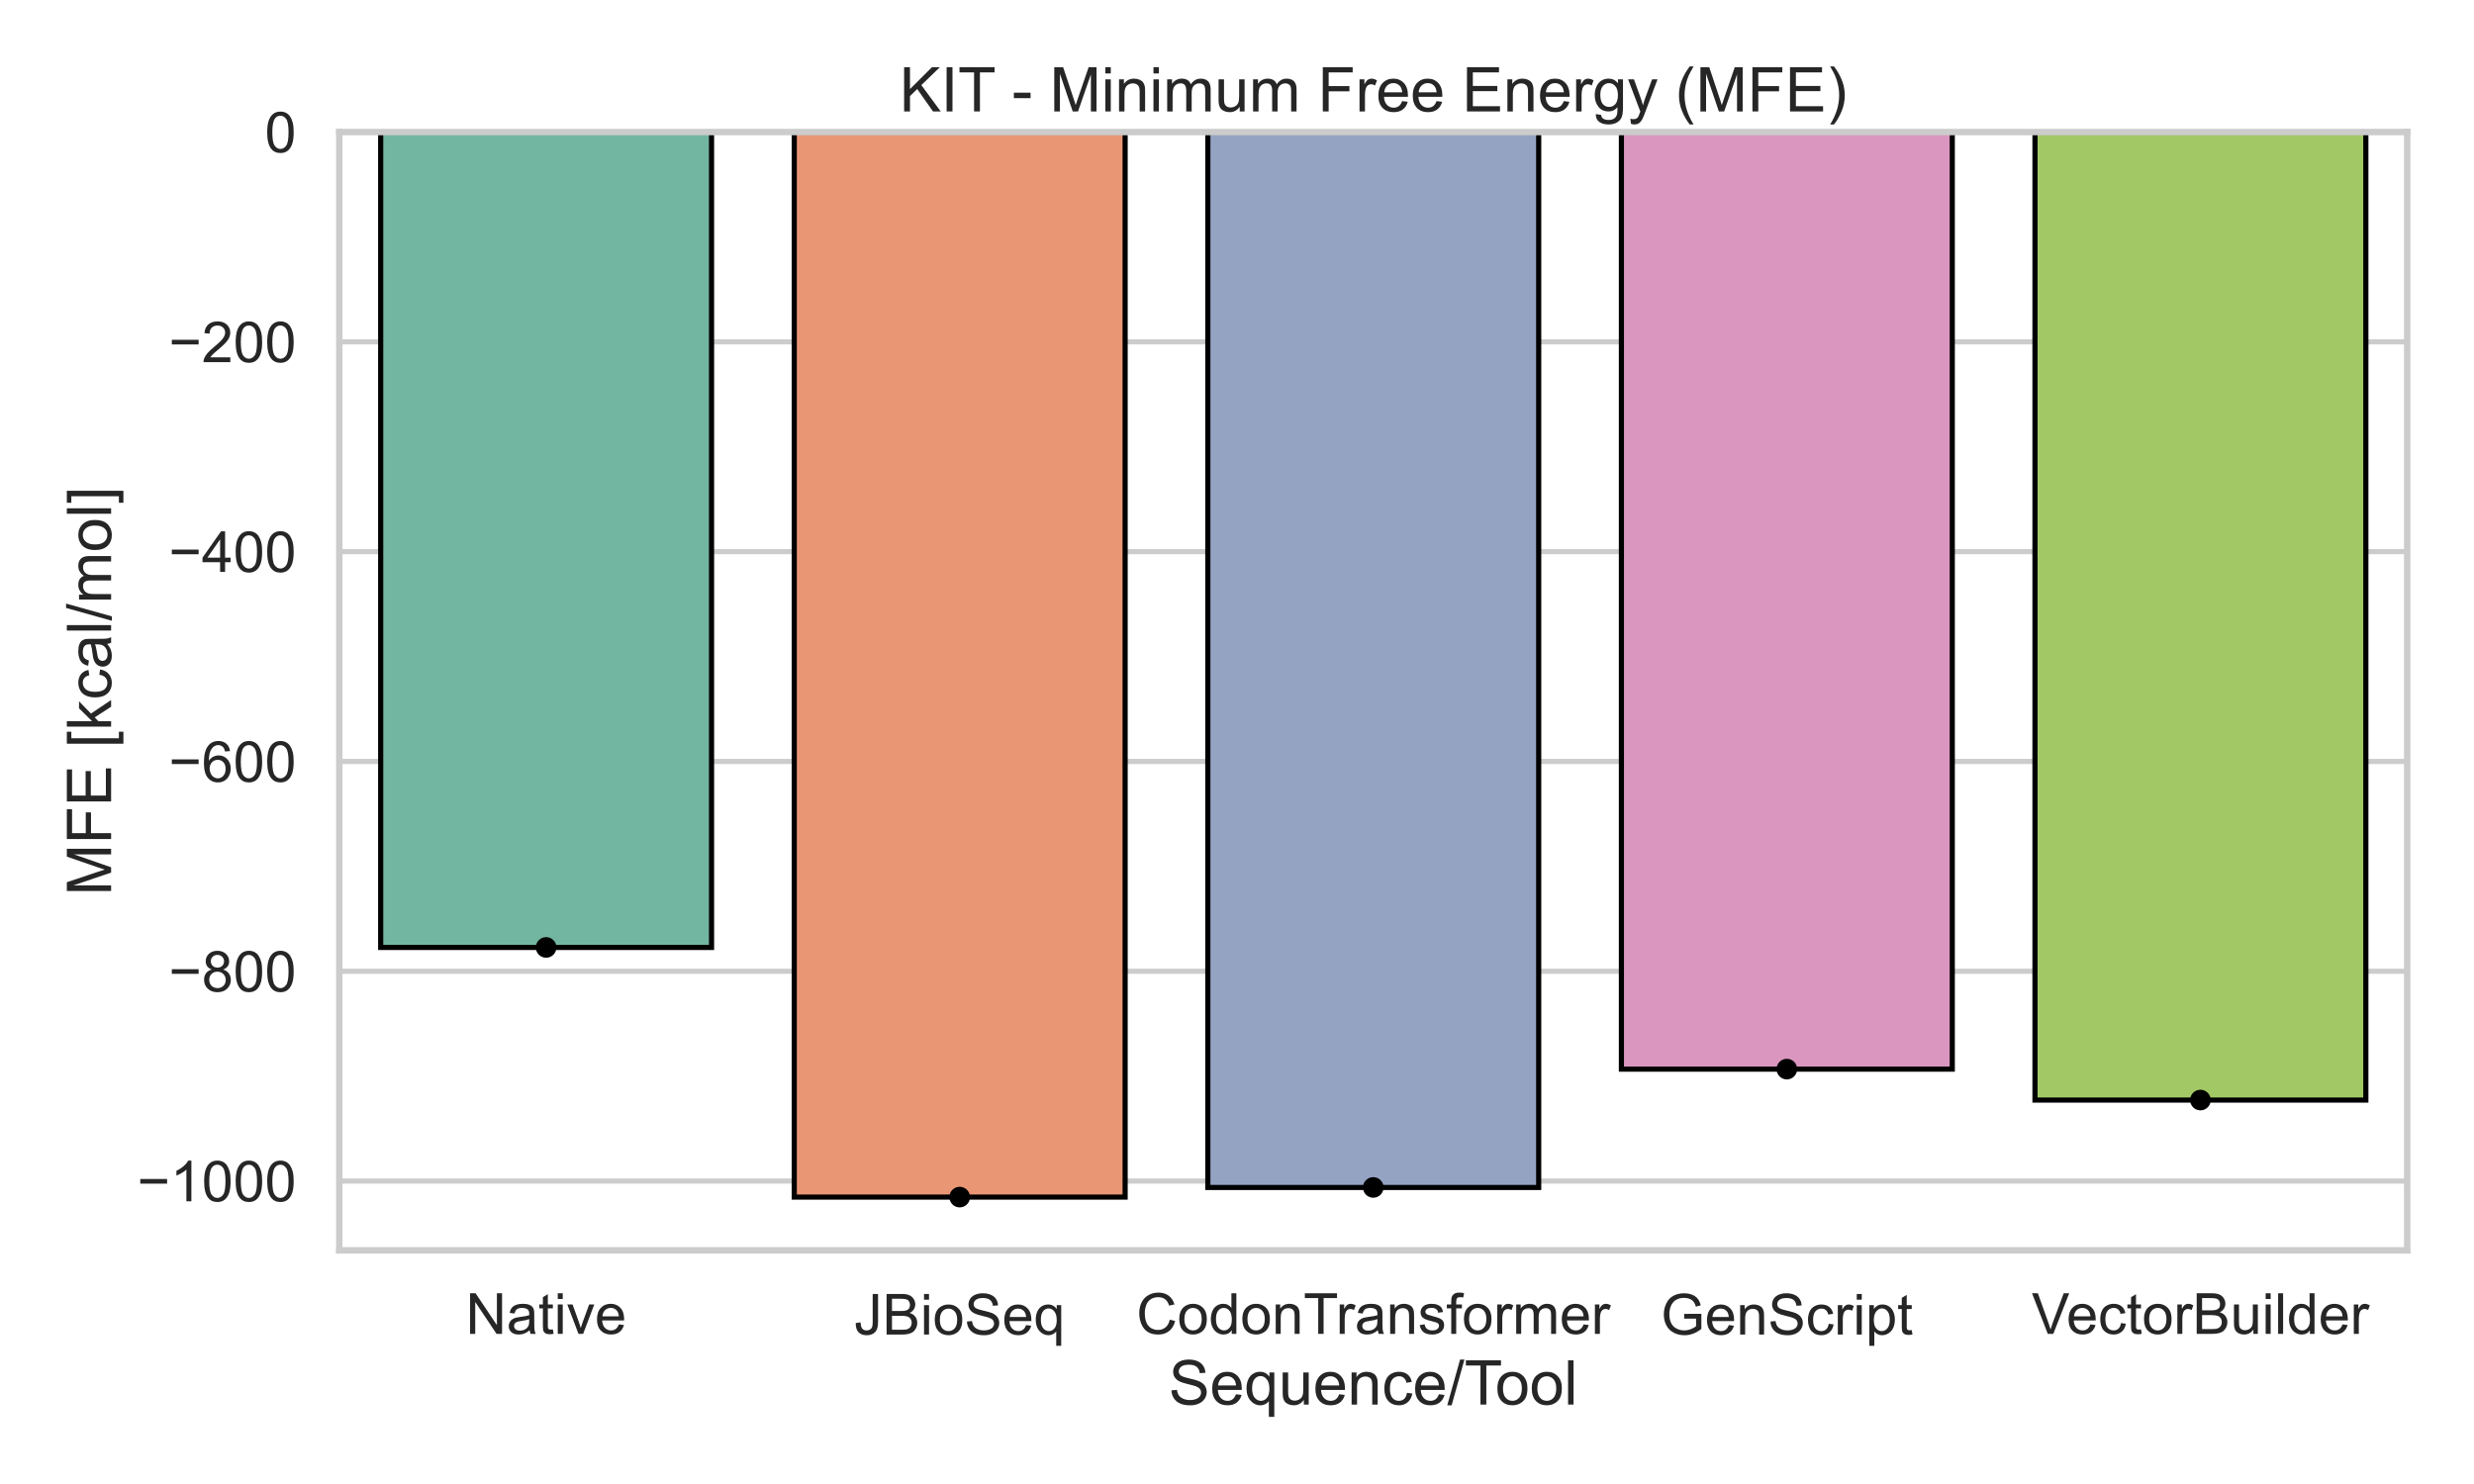
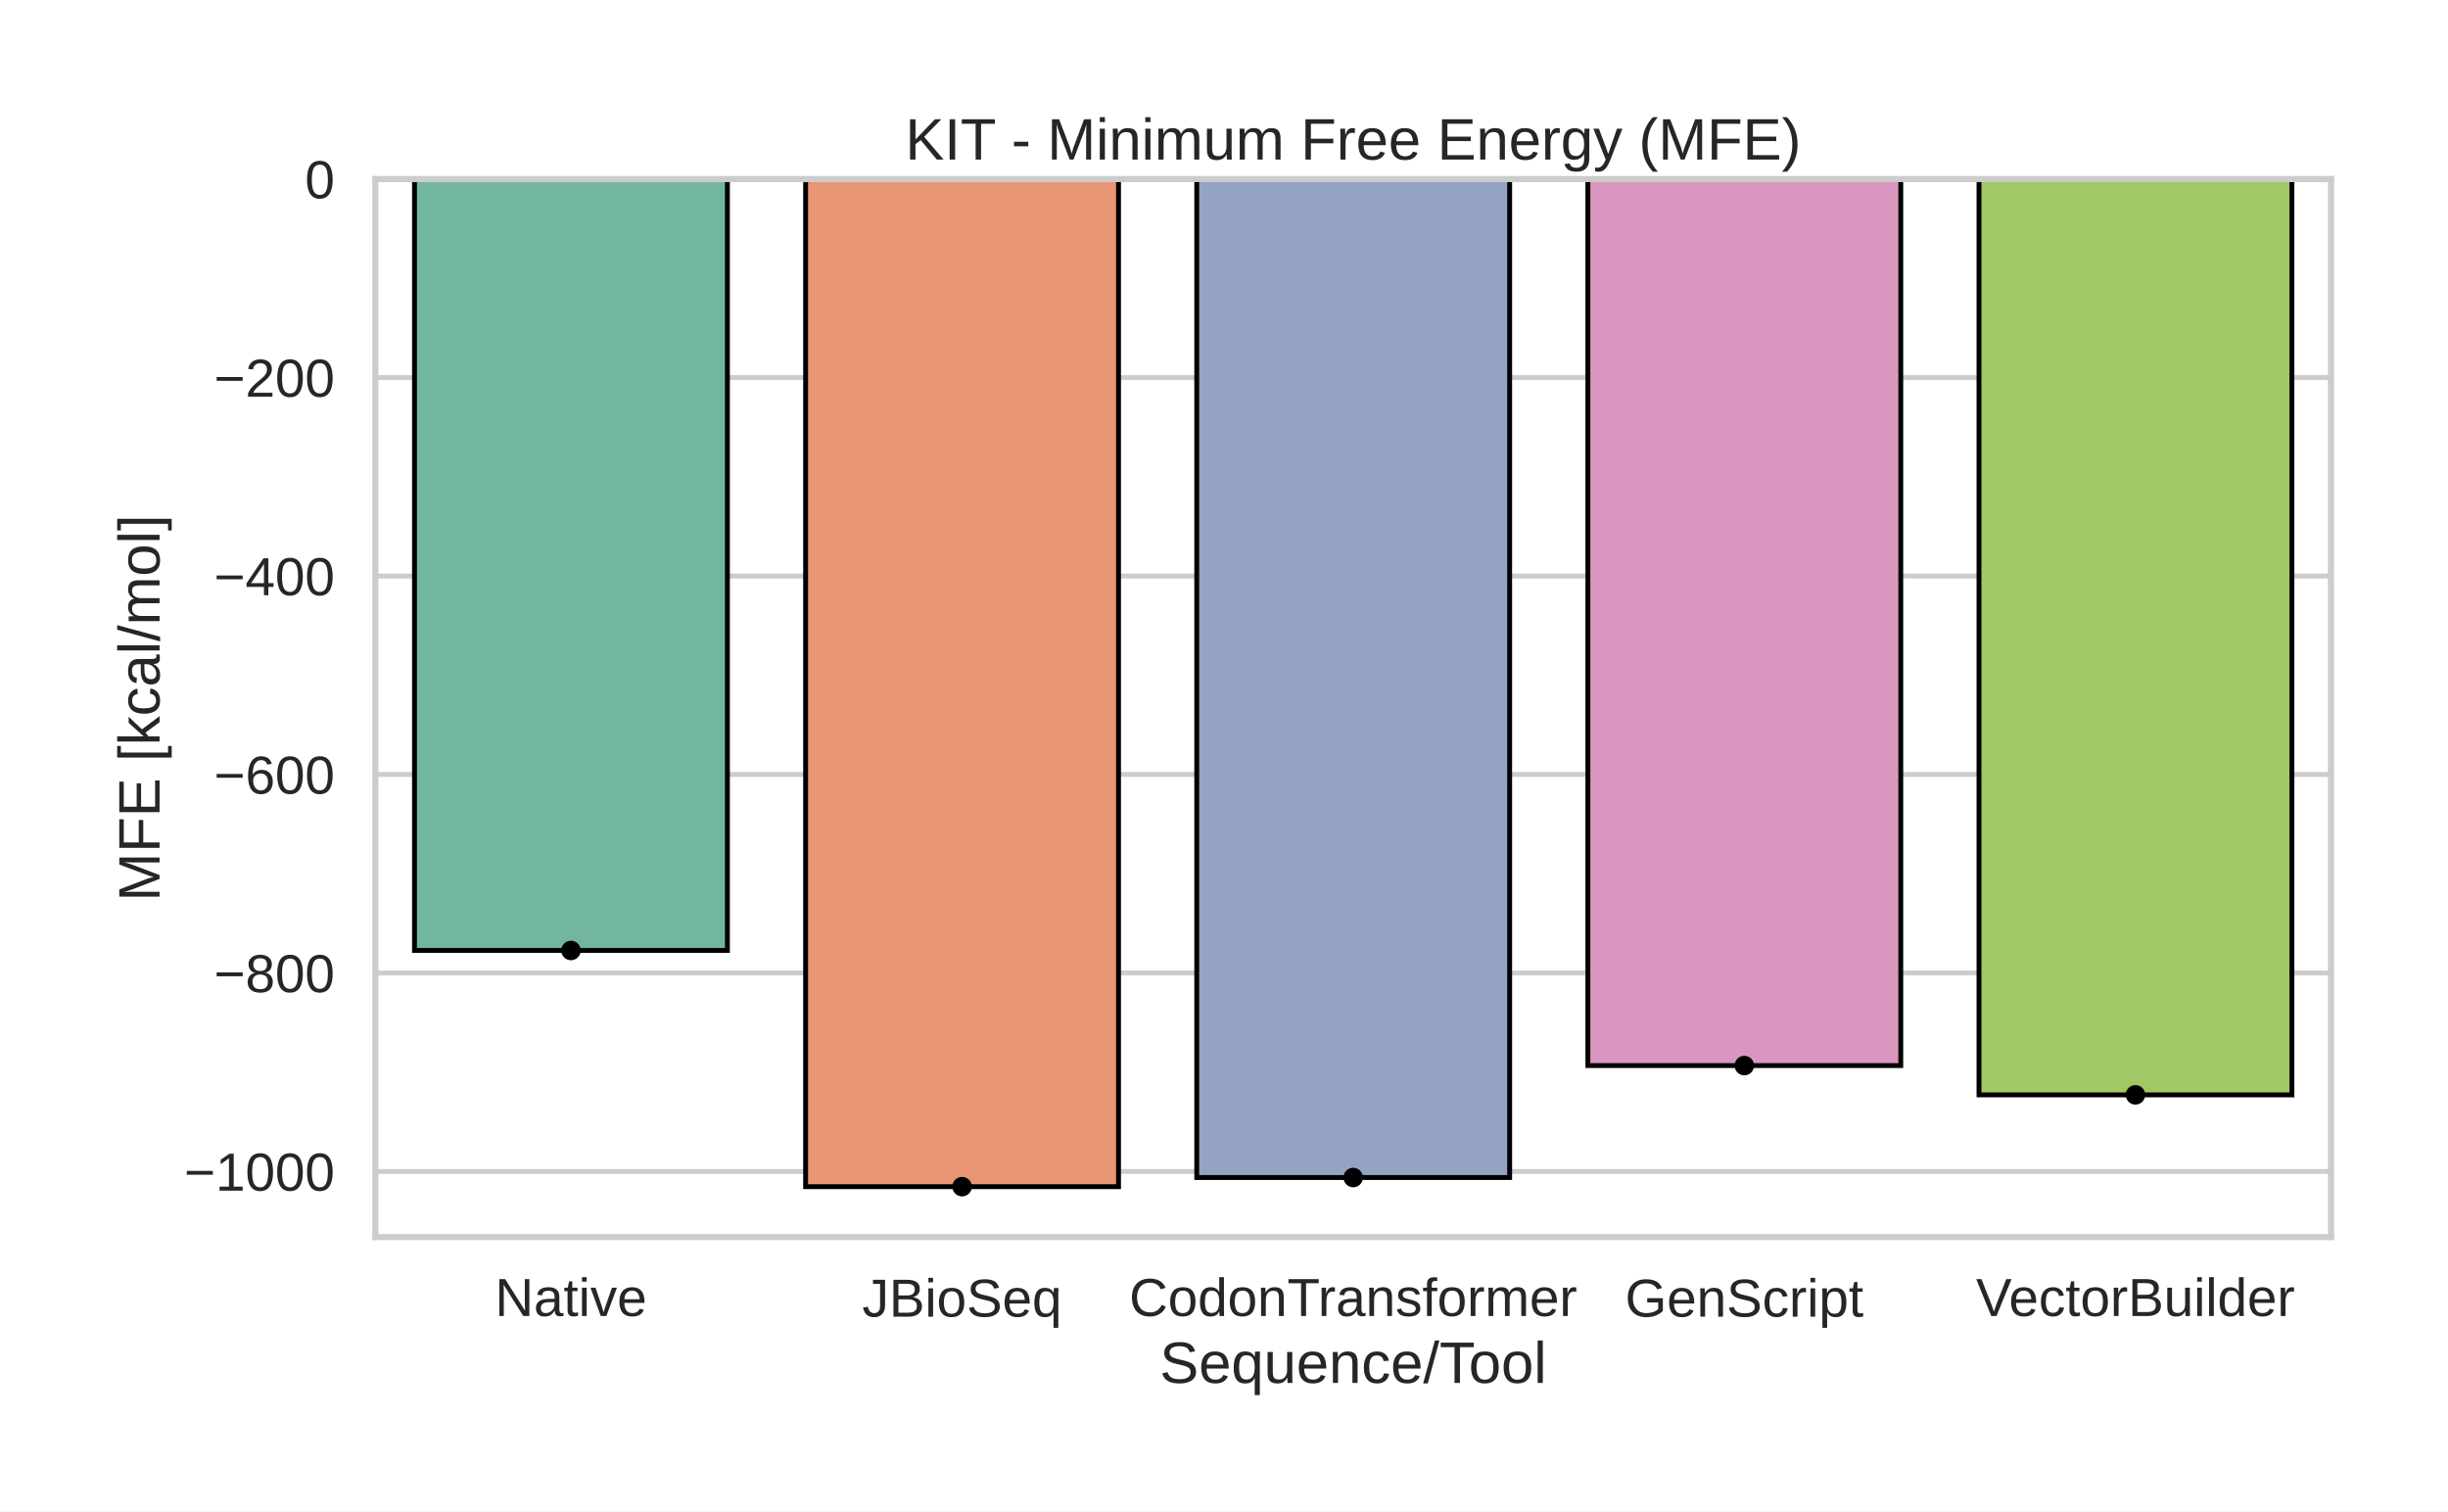
- <svg xmlns="http://www.w3.org/2000/svg" xmlns:xlink="http://www.w3.org/1999/xlink" width="720pt" height="432pt" viewBox="0 0 720 432" version="1.1">
+ <svg xmlns="http://www.w3.org/2000/svg" xmlns:xlink="http://www.w3.org/1999/xlink" width="753.328pt" height="465.117pt" viewBox="0 0 753.328 465.117" version="1.1">
  <defs>
    <style type="text/css">*{stroke-linejoin: round; stroke-linecap: butt}</style>
  </defs>
  <g id="figure_1">
    <g id="patch_1">
-       <path d="M 0 432  L 720 432  L 720 0  L 0 0  z " style="fill: #ffffff" />
+       <path d="M 0 465.117  L 753.328 465.117  L 753.328 0  L 0 0  z " style="fill: #ffffff" />
    </g>
    <g id="axes_1">
      <g id="patch_2">
-         <path d="M 98.752 363.982  L 700.56 363.982  L 700.56 38.44  L 98.752 38.44  z " style="fill: #ffffff" />
+         <path d="M 115.52 380.645  L 717.328 380.645  L 717.328 55.103  L 115.52 55.103  z " style="fill: #ffffff" />
      </g>
      <g id="matplotlib.axis_1">
        <g id="xtick_1">
          <g id="text_1">
-             <g style="fill: #262626" transform="translate(135.5497 388.2923) scale(0.165 -0.165)">
-               <defs>
-                 <path id="ArialMT-4e" d="M 488 0  L 488 4581  L 1109 4581  L 3516 984  L 3516 4581  L 4097 4581  L 4097 0  L 3475 0  L 1069 3600  L 1069 0  L 488 0  z " transform="scale(0.015625)" />
-                 <path id="ArialMT-61" d="M 2588 409  Q 2275 144 1986 34  Q 1697 -75 1366 -75  Q 819 -75 525 192  Q 231 459 231 875  Q 231 1119 342 1320  Q 453 1522 633 1644  Q 813 1766 1038 1828  Q 1203 1872 1538 1913  Q 2219 1994 2541 2106  Q 2544 2222 2544 2253  Q 2544 2597 2384 2738  Q 2169 2928 1744 2928  Q 1347 2928 1158 2789  Q 969 2650 878 2297  L 328 2372  Q 403 2725 575 2942  Q 747 3159 1072 3276  Q 1397 3394 1825 3394  Q 2250 3394 2515 3294  Q 2781 3194 2906 3042  Q 3031 2891 3081 2659  Q 3109 2516 3109 2141  L 3109 1391  Q 3109 606 3145 398  Q 3181 191 3288 0  L 2700 0  Q 2613 175 2588 409  z M 2541 1666  Q 2234 1541 1622 1453  Q 1275 1403 1131 1340  Q 988 1278 909 1158  Q 831 1038 831 891  Q 831 666 1001 516  Q 1172 366 1500 366  Q 1825 366 2078 508  Q 2331 650 2450 897  Q 2541 1088 2541 1459  L 2541 1666  z " transform="scale(0.015625)" />
-                 <path id="ArialMT-74" d="M 1650 503  L 1731 6  Q 1494 -44 1306 -44  Q 1000 -44 831 53  Q 663 150 594 308  Q 525 466 525 972  L 525 2881  L 113 2881  L 113 3319  L 525 3319  L 525 4141  L 1084 4478  L 1084 3319  L 1650 3319  L 1650 2881  L 1084 2881  L 1084 941  Q 1084 700 1114 631  Q 1144 563 1211 522  Q 1278 481 1403 481  Q 1497 481 1650 503  z " transform="scale(0.015625)" />
-                 <path id="ArialMT-69" d="M 425 3934  L 425 4581  L 988 4581  L 988 3934  L 425 3934  z M 425 0  L 425 3319  L 988 3319  L 988 0  L 425 0  z " transform="scale(0.015625)" />
-                 <path id="ArialMT-76" d="M 1344 0  L 81 3319  L 675 3319  L 1388 1331  Q 1503 1009 1600 663  Q 1675 925 1809 1294  L 2547 3319  L 3125 3319  L 1869 0  L 1344 0  z " transform="scale(0.015625)" />
-                 <path id="ArialMT-65" d="M 2694 1069  L 3275 997  Q 3138 488 2766 206  Q 2394 -75 1816 -75  Q 1088 -75 661 373  Q 234 822 234 1631  Q 234 2469 665 2931  Q 1097 3394 1784 3394  Q 2450 3394 2872 2941  Q 3294 2488 3294 1666  Q 3294 1616 3291 1516  L 816 1516  Q 847 969 1125 678  Q 1403 388 1819 388  Q 2128 388 2347 550  Q 2566 713 2694 1069  z M 847 1978  L 2700 1978  Q 2663 2397 2488 2606  Q 2219 2931 1791 2931  Q 1403 2931 1139 2672  Q 875 2413 847 1978  z " transform="scale(0.015625)" />
-               </defs>
-               <use xlink:href="#ArialMT-4e" />
-               <use xlink:href="#ArialMT-61" x="72.217" />
-               <use xlink:href="#ArialMT-74" x="127.832" />
-               <use xlink:href="#ArialMT-69" x="155.615" />
-               <use xlink:href="#ArialMT-76" x="177.832" />
-               <use xlink:href="#ArialMT-65" x="227.832" />
-             </g>
+             <text style="fill: #262626; font: 16.5px 'Arial', 'DejaVu Sans', 'Liberation Sans', 'Bitstream Vera Sans', sans-serif; text-anchor: middle" x="175.701" y="404.956" transform="rotate(-0 175.7009 404.9557)">Native</text>
          </g>
        </g>
        <g id="xtick_2">
          <g id="text_2">
-             <g style="fill: #262626" transform="translate(248.5674 388.4934) scale(0.165 -0.165)">
-               <defs>
-                 <path id="ArialMT-4a" d="M 184 1300  L 731 1375  Q 753 850 928 656  Q 1103 463 1413 463  Q 1641 463 1806 567  Q 1972 672 2034 851  Q 2097 1031 2097 1425  L 2097 4581  L 2703 4581  L 2703 1459  Q 2703 884 2564 568  Q 2425 253 2123 87  Q 1822 -78 1416 -78  Q 813 -78 492 269  Q 172 616 184 1300  z " transform="scale(0.015625)" />
-                 <path id="ArialMT-42" d="M 469 0  L 469 4581  L 2188 4581  Q 2713 4581 3030 4442  Q 3347 4303 3526 4014  Q 3706 3725 3706 3409  Q 3706 3116 3547 2856  Q 3388 2597 3066 2438  Q 3481 2316 3704 2022  Q 3928 1728 3928 1328  Q 3928 1006 3792 729  Q 3656 453 3456 303  Q 3256 153 2954 76  Q 2653 0 2216 0  L 469 0  z M 1075 2656  L 2066 2656  Q 2469 2656 2644 2709  Q 2875 2778 2992 2937  Q 3109 3097 3109 3338  Q 3109 3566 3000 3739  Q 2891 3913 2687 3977  Q 2484 4041 1991 4041  L 1075 4041  L 1075 2656  z M 1075 541  L 2216 541  Q 2509 541 2628 563  Q 2838 600 2978 687  Q 3119 775 3209 942  Q 3300 1109 3300 1328  Q 3300 1584 3169 1773  Q 3038 1963 2805 2039  Q 2572 2116 2134 2116  L 1075 2116  L 1075 541  z " transform="scale(0.015625)" />
-                 <path id="ArialMT-6f" d="M 213 1659  Q 213 2581 725 3025  Q 1153 3394 1769 3394  Q 2453 3394 2887 2945  Q 3322 2497 3322 1706  Q 3322 1066 3130 698  Q 2938 331 2570 128  Q 2203 -75 1769 -75  Q 1072 -75 642 372  Q 213 819 213 1659  z M 791 1659  Q 791 1022 1069 705  Q 1347 388 1769 388  Q 2188 388 2466 706  Q 2744 1025 2744 1678  Q 2744 2294 2464 2611  Q 2184 2928 1769 2928  Q 1347 2928 1069 2612  Q 791 2297 791 1659  z " transform="scale(0.015625)" />
-                 <path id="ArialMT-53" d="M 288 1472  L 859 1522  Q 900 1178 1048 958  Q 1197 738 1509 602  Q 1822 466 2213 466  Q 2559 466 2825 569  Q 3091 672 3220 851  Q 3350 1031 3350 1244  Q 3350 1459 3225 1620  Q 3100 1781 2813 1891  Q 2628 1963 1997 2114  Q 1366 2266 1113 2400  Q 784 2572 623 2826  Q 463 3081 463 3397  Q 463 3744 659 4045  Q 856 4347 1234 4503  Q 1613 4659 2075 4659  Q 2584 4659 2973 4495  Q 3363 4331 3572 4012  Q 3781 3694 3797 3291  L 3216 3247  Q 3169 3681 2898 3903  Q 2628 4125 2100 4125  Q 1550 4125 1298 3923  Q 1047 3722 1047 3438  Q 1047 3191 1225 3031  Q 1400 2872 2139 2705  Q 2878 2538 3153 2413  Q 3553 2228 3743 1945  Q 3934 1663 3934 1294  Q 3934 928 3725 604  Q 3516 281 3123 101  Q 2731 -78 2241 -78  Q 1619 -78 1198 103  Q 778 284 539 648  Q 300 1013 288 1472  z " transform="scale(0.015625)" />
-                 <path id="ArialMT-71" d="M 2538 -1272  L 2538 353  Q 2406 169 2170 47  Q 1934 -75 1669 -75  Q 1078 -75 651 397  Q 225 869 225 1691  Q 225 2191 398 2587  Q 572 2984 901 3189  Q 1231 3394 1625 3394  Q 2241 3394 2594 2875  L 2594 3319  L 3100 3319  L 3100 -1272  L 2538 -1272  z M 803 1669  Q 803 1028 1072 708  Q 1341 388 1716 388  Q 2075 388 2334 692  Q 2594 997 2594 1619  Q 2594 2281 2320 2615  Q 2047 2950 1678 2950  Q 1313 2950 1058 2639  Q 803 2328 803 1669  z " transform="scale(0.015625)" />
-               </defs>
-               <use xlink:href="#ArialMT-4a" />
-               <use xlink:href="#ArialMT-42" x="50" />
-               <use xlink:href="#ArialMT-69" x="116.699" />
-               <use xlink:href="#ArialMT-6f" x="138.916" />
-               <use xlink:href="#ArialMT-53" x="194.531" />
-               <use xlink:href="#ArialMT-65" x="261.23" />
-               <use xlink:href="#ArialMT-71" x="316.846" />
-             </g>
+             <text style="fill: #262626; font: 16.5px 'Arial', 'DejaVu Sans', 'Liberation Sans', 'Bitstream Vera Sans', sans-serif; text-anchor: middle" x="296.062" y="405.157" transform="rotate(-0 296.0624 405.1568)">JBioSeq</text>
          </g>
        </g>
        <g id="xtick_3">
          <g id="text_3">
-             <g style="fill: #262626" transform="translate(330.7365 388.2923) scale(0.165 -0.165)">
-               <defs>
-                 <path id="ArialMT-43" d="M 3763 1606  L 4369 1453  Q 4178 706 3683 314  Q 3188 -78 2472 -78  Q 1731 -78 1267 223  Q 803 525 561 1097  Q 319 1669 319 2325  Q 319 3041 592 3573  Q 866 4106 1370 4382  Q 1875 4659 2481 4659  Q 3169 4659 3637 4309  Q 4106 3959 4291 3325  L 3694 3184  Q 3534 3684 3231 3912  Q 2928 4141 2469 4141  Q 1941 4141 1586 3887  Q 1231 3634 1087 3207  Q 944 2781 944 2328  Q 944 1744 1114 1308  Q 1284 872 1643 656  Q 2003 441 2422 441  Q 2931 441 3284 734  Q 3638 1028 3763 1606  z " transform="scale(0.015625)" />
-                 <path id="ArialMT-64" d="M 2575 0  L 2575 419  Q 2259 -75 1647 -75  Q 1250 -75 917 144  Q 584 363 401 755  Q 219 1147 219 1656  Q 219 2153 384 2558  Q 550 2963 881 3178  Q 1213 3394 1622 3394  Q 1922 3394 2156 3267  Q 2391 3141 2538 2938  L 2538 4581  L 3097 4581  L 3097 0  L 2575 0  z M 797 1656  Q 797 1019 1065 703  Q 1334 388 1700 388  Q 2069 388 2326 689  Q 2584 991 2584 1609  Q 2584 2291 2321 2609  Q 2059 2928 1675 2928  Q 1300 2928 1048 2622  Q 797 2316 797 1656  z " transform="scale(0.015625)" />
-                 <path id="ArialMT-6e" d="M 422 0  L 422 3319  L 928 3319  L 928 2847  Q 1294 3394 1984 3394  Q 2284 3394 2536 3286  Q 2788 3178 2913 3003  Q 3038 2828 3088 2588  Q 3119 2431 3119 2041  L 3119 0  L 2556 0  L 2556 2019  Q 2556 2363 2490 2533  Q 2425 2703 2258 2804  Q 2091 2906 1866 2906  Q 1506 2906 1245 2678  Q 984 2450 984 1813  L 984 0  L 422 0  z " transform="scale(0.015625)" />
-                 <path id="ArialMT-54" d="M 1659 0  L 1659 4041  L 150 4041  L 150 4581  L 3781 4581  L 3781 4041  L 2266 4041  L 2266 0  L 1659 0  z " transform="scale(0.015625)" />
-                 <path id="ArialMT-72" d="M 416 0  L 416 3319  L 922 3319  L 922 2816  Q 1116 3169 1280 3281  Q 1444 3394 1641 3394  Q 1925 3394 2219 3213  L 2025 2691  Q 1819 2813 1613 2813  Q 1428 2813 1281 2702  Q 1134 2591 1072 2394  Q 978 2094 978 1738  L 978 0  L 416 0  z " transform="scale(0.015625)" />
-                 <path id="ArialMT-73" d="M 197 991  L 753 1078  Q 800 744 1014 566  Q 1228 388 1613 388  Q 2000 388 2187 545  Q 2375 703 2375 916  Q 2375 1106 2209 1216  Q 2094 1291 1634 1406  Q 1016 1563 777 1677  Q 538 1791 414 1992  Q 291 2194 291 2438  Q 291 2659 392 2848  Q 494 3038 669 3163  Q 800 3259 1026 3326  Q 1253 3394 1513 3394  Q 1903 3394 2198 3281  Q 2494 3169 2634 2976  Q 2775 2784 2828 2463  L 2278 2388  Q 2241 2644 2061 2787  Q 1881 2931 1553 2931  Q 1166 2931 1000 2803  Q 834 2675 834 2503  Q 834 2394 903 2306  Q 972 2216 1119 2156  Q 1203 2125 1616 2013  Q 2213 1853 2448 1751  Q 2684 1650 2818 1456  Q 2953 1263 2953 975  Q 2953 694 2789 445  Q 2625 197 2315 61  Q 2006 -75 1616 -75  Q 969 -75 630 194  Q 291 463 197 991  z " transform="scale(0.015625)" />
-                 <path id="ArialMT-66" d="M 556 0  L 556 2881  L 59 2881  L 59 3319  L 556 3319  L 556 3672  Q 556 4006 616 4169  Q 697 4388 901 4523  Q 1106 4659 1475 4659  Q 1713 4659 2000 4603  L 1916 4113  Q 1741 4144 1584 4144  Q 1328 4144 1222 4034  Q 1116 3925 1116 3625  L 1116 3319  L 1763 3319  L 1763 2881  L 1116 2881  L 1116 0  L 556 0  z " transform="scale(0.015625)" />
-                 <path id="ArialMT-6d" d="M 422 0  L 422 3319  L 925 3319  L 925 2853  Q 1081 3097 1340 3245  Q 1600 3394 1931 3394  Q 2300 3394 2536 3241  Q 2772 3088 2869 2813  Q 3263 3394 3894 3394  Q 4388 3394 4653 3120  Q 4919 2847 4919 2278  L 4919 0  L 4359 0  L 4359 2091  Q 4359 2428 4304 2576  Q 4250 2725 4106 2815  Q 3963 2906 3769 2906  Q 3419 2906 3187 2673  Q 2956 2441 2956 1928  L 2956 0  L 2394 0  L 2394 2156  Q 2394 2531 2256 2718  Q 2119 2906 1806 2906  Q 1569 2906 1367 2781  Q 1166 2656 1075 2415  Q 984 2175 984 1722  L 984 0  L 422 0  z " transform="scale(0.015625)" />
-               </defs>
-               <use xlink:href="#ArialMT-43" />
-               <use xlink:href="#ArialMT-6f" x="72.217" />
-               <use xlink:href="#ArialMT-64" x="127.832" />
-               <use xlink:href="#ArialMT-6f" x="183.447" />
-               <use xlink:href="#ArialMT-6e" x="239.062" />
-               <use xlink:href="#ArialMT-54" x="294.678" />
-               <use xlink:href="#ArialMT-72" x="352.012" />
-               <use xlink:href="#ArialMT-61" x="385.312" />
-               <use xlink:href="#ArialMT-6e" x="440.928" />
-               <use xlink:href="#ArialMT-73" x="496.543" />
-               <use xlink:href="#ArialMT-66" x="546.543" />
-               <use xlink:href="#ArialMT-6f" x="574.326" />
-               <use xlink:href="#ArialMT-72" x="629.941" />
-               <use xlink:href="#ArialMT-6d" x="663.242" />
-               <use xlink:href="#ArialMT-65" x="746.543" />
-               <use xlink:href="#ArialMT-72" x="802.158" />
-             </g>
+             <text style="fill: #262626; font: 16.5px 'Arial', 'DejaVu Sans', 'Liberation Sans', 'Bitstream Vera Sans', sans-serif; text-anchor: middle" x="416.424" y="404.956" transform="rotate(-0 416.4239 404.9557)">CodonTransformer</text>
          </g>
        </g>
        <g id="xtick_4">
          <g id="text_4">
-             <g style="fill: #262626" transform="translate(483.3375 388.4934) scale(0.165 -0.165)">
-               <defs>
-                 <path id="ArialMT-47" d="M 2638 1797  L 2638 2334  L 4578 2338  L 4578 638  Q 4131 281 3656 101  Q 3181 -78 2681 -78  Q 2006 -78 1454 211  Q 903 500 622 1047  Q 341 1594 341 2269  Q 341 2938 620 3517  Q 900 4097 1425 4378  Q 1950 4659 2634 4659  Q 3131 4659 3532 4498  Q 3934 4338 4162 4050  Q 4391 3763 4509 3300  L 3963 3150  Q 3859 3500 3706 3700  Q 3553 3900 3268 4020  Q 2984 4141 2638 4141  Q 2222 4141 1919 4014  Q 1616 3888 1430 3681  Q 1244 3475 1141 3228  Q 966 2803 966 2306  Q 966 1694 1177 1281  Q 1388 869 1791 669  Q 2194 469 2647 469  Q 3041 469 3416 620  Q 3791 772 3984 944  L 3984 1797  L 2638 1797  z " transform="scale(0.015625)" />
-                 <path id="ArialMT-63" d="M 2588 1216  L 3141 1144  Q 3050 572 2676 248  Q 2303 -75 1759 -75  Q 1078 -75 664 370  Q 250 816 250 1647  Q 250 2184 428 2587  Q 606 2991 970 3192  Q 1334 3394 1763 3394  Q 2303 3394 2647 3120  Q 2991 2847 3088 2344  L 2541 2259  Q 2463 2594 2264 2762  Q 2066 2931 1784 2931  Q 1359 2931 1093 2626  Q 828 2322 828 1663  Q 828 994 1084 691  Q 1341 388 1753 388  Q 2084 388 2306 591  Q 2528 794 2588 1216  z " transform="scale(0.015625)" />
-                 <path id="ArialMT-70" d="M 422 -1272  L 422 3319  L 934 3319  L 934 2888  Q 1116 3141 1344 3267  Q 1572 3394 1897 3394  Q 2322 3394 2647 3175  Q 2972 2956 3137 2557  Q 3303 2159 3303 1684  Q 3303 1175 3120 767  Q 2938 359 2589 142  Q 2241 -75 1856 -75  Q 1575 -75 1351 44  Q 1128 163 984 344  L 984 -1272  L 422 -1272  z M 931 1641  Q 931 1000 1190 694  Q 1450 388 1819 388  Q 2194 388 2461 705  Q 2728 1022 2728 1688  Q 2728 2322 2467 2637  Q 2206 2953 1844 2953  Q 1484 2953 1207 2617  Q 931 2281 931 1641  z " transform="scale(0.015625)" />
-               </defs>
-               <use xlink:href="#ArialMT-47" />
-               <use xlink:href="#ArialMT-65" x="77.783" />
-               <use xlink:href="#ArialMT-6e" x="133.398" />
-               <use xlink:href="#ArialMT-53" x="189.014" />
-               <use xlink:href="#ArialMT-63" x="255.713" />
-               <use xlink:href="#ArialMT-72" x="305.713" />
-               <use xlink:href="#ArialMT-69" x="339.014" />
-               <use xlink:href="#ArialMT-70" x="361.23" />
-               <use xlink:href="#ArialMT-74" x="416.846" />
-             </g>
+             <text style="fill: #262626; font: 16.5px 'Arial', 'DejaVu Sans', 'Liberation Sans', 'Bitstream Vera Sans', sans-serif; text-anchor: middle" x="536.785" y="405.157" transform="rotate(-0 536.7854 405.1568)">GenScript</text>
          </g>
        </g>
        <g id="xtick_5">
          <g id="text_5">
-             <g style="fill: #262626" transform="translate(591.3111 388.2923) scale(0.165 -0.165)">
-               <defs>
-                 <path id="ArialMT-56" d="M 1803 0  L 28 4581  L 684 4581  L 1875 1253  Q 2019 853 2116 503  Q 2222 878 2363 1253  L 3600 4581  L 4219 4581  L 2425 0  L 1803 0  z " transform="scale(0.015625)" />
-                 <path id="ArialMT-75" d="M 2597 0  L 2597 488  Q 2209 -75 1544 -75  Q 1250 -75 995 37  Q 741 150 617 320  Q 494 491 444 738  Q 409 903 409 1263  L 409 3319  L 972 3319  L 972 1478  Q 972 1038 1006 884  Q 1059 663 1231 536  Q 1403 409 1656 409  Q 1909 409 2131 539  Q 2353 669 2445 892  Q 2538 1116 2538 1541  L 2538 3319  L 3100 3319  L 3100 0  L 2597 0  z " transform="scale(0.015625)" />
-                 <path id="ArialMT-6c" d="M 409 0  L 409 4581  L 972 4581  L 972 0  L 409 0  z " transform="scale(0.015625)" />
-               </defs>
-               <use xlink:href="#ArialMT-56" />
-               <use xlink:href="#ArialMT-65" x="61.199" />
-               <use xlink:href="#ArialMT-63" x="116.814" />
-               <use xlink:href="#ArialMT-74" x="166.814" />
-               <use xlink:href="#ArialMT-6f" x="194.598" />
-               <use xlink:href="#ArialMT-72" x="250.213" />
-               <use xlink:href="#ArialMT-42" x="283.514" />
-               <use xlink:href="#ArialMT-75" x="350.213" />
-               <use xlink:href="#ArialMT-69" x="405.828" />
-               <use xlink:href="#ArialMT-6c" x="428.045" />
-               <use xlink:href="#ArialMT-64" x="450.262" />
-               <use xlink:href="#ArialMT-65" x="505.877" />
-               <use xlink:href="#ArialMT-72" x="561.492" />
-             </g>
+             <text style="fill: #262626; font: 16.5px 'Arial', 'DejaVu Sans', 'Liberation Sans', 'Bitstream Vera Sans', sans-serif; text-anchor: middle" x="657.147" y="404.956" transform="rotate(-0 657.1469 404.9557)">VectorBuilder</text>
          </g>
        </g>
        <g id="text_6">
-           <g style="fill: #262626" transform="translate(340.1184 408.8762) scale(0.18 -0.18)">
-             <defs>
-               <path id="ArialMT-2f" d="M 0 -78  L 1328 4659  L 1778 4659  L 453 -78  L 0 -78  z " transform="scale(0.015625)" />
-             </defs>
-             <use xlink:href="#ArialMT-53" />
-             <use xlink:href="#ArialMT-65" x="66.699" />
-             <use xlink:href="#ArialMT-71" x="122.314" />
-             <use xlink:href="#ArialMT-75" x="177.93" />
-             <use xlink:href="#ArialMT-65" x="233.545" />
-             <use xlink:href="#ArialMT-6e" x="289.16" />
-             <use xlink:href="#ArialMT-63" x="344.775" />
-             <use xlink:href="#ArialMT-65" x="394.775" />
-             <use xlink:href="#ArialMT-2f" x="450.391" />
-             <use xlink:href="#ArialMT-54" x="478.174" />
-             <use xlink:href="#ArialMT-6f" x="528.133" />
-             <use xlink:href="#ArialMT-6f" x="583.748" />
-             <use xlink:href="#ArialMT-6c" x="639.363" />
-           </g>
+           <text style="fill: #262626; font: 18px 'Arial', 'DejaVu Sans', 'Liberation Sans', 'Bitstream Vera Sans', sans-serif; text-anchor: middle" x="416.424" y="425.54" transform="rotate(-0 416.4239 425.5396)">Sequence/Tool</text>
        </g>
      </g>
      <g id="matplotlib.axis_2">
        <g id="ytick_1">
          <g id="line2d_1">
-             <path d="M 98.752 343.808  L 700.56 343.808  " clip-path="url(#pd53ef9c962)" style="fill: none; stroke: #cccccc; stroke-width: 1.5; stroke-linecap: round" />
+             <path d="M 115.52 360.471  L 717.328 360.471  " clip-path="url(#p6d18da8e4d)" style="fill: none; stroke: #cccccc; stroke-width: 1.5; stroke-linecap: round" />
          </g>
          <g id="text_7">
-             <g style="fill: #262626" transform="translate(39.91328 349.713) scale(0.165 -0.165)">
-               <defs>
-                 <path id="ArialMT-2212" d="M 3381 1997  L 356 1997  L 356 2522  L 3381 2522  L 3381 1997  z " transform="scale(0.015625)" />
-                 <path id="ArialMT-31" d="M 2384 0  L 1822 0  L 1822 3584  Q 1619 3391 1289 3197  Q 959 3003 697 2906  L 697 3450  Q 1169 3672 1522 3987  Q 1875 4303 2022 4600  L 2384 4600  L 2384 0  z " transform="scale(0.015625)" />
-                 <path id="ArialMT-30" d="M 266 2259  Q 266 3072 433 3567  Q 600 4063 929 4331  Q 1259 4600 1759 4600  Q 2128 4600 2406 4451  Q 2684 4303 2865 4023  Q 3047 3744 3150 3342  Q 3253 2941 3253 2259  Q 3253 1453 3087 958  Q 2922 463 2592 192  Q 2263 -78 1759 -78  Q 1097 -78 719 397  Q 266 969 266 2259  z M 844 2259  Q 844 1131 1108 757  Q 1372 384 1759 384  Q 2147 384 2411 759  Q 2675 1134 2675 2259  Q 2675 3391 2411 3762  Q 2147 4134 1753 4134  Q 1366 4134 1134 3806  Q 844 3388 844 2259  z " transform="scale(0.015625)" />
-               </defs>
-               <use xlink:href="#ArialMT-2212" />
-               <use xlink:href="#ArialMT-31" x="58.398" />
-               <use xlink:href="#ArialMT-30" x="114.014" />
-               <use xlink:href="#ArialMT-30" x="169.629" />
-               <use xlink:href="#ArialMT-30" x="225.244" />
-             </g>
+             <text style="fill: #262626; font: 16.5px 'Arial', 'DejaVu Sans', 'Liberation Sans', 'Bitstream Vera Sans', sans-serif; text-anchor: end" x="103.02" y="366.376" transform="rotate(-0 103.0202 366.3764)">−1000</text>
          </g>
        </g>
        <g id="ytick_2">
          <g id="line2d_2">
-             <path d="M 98.752 282.734  L 700.56 282.734  " clip-path="url(#pd53ef9c962)" style="fill: none; stroke: #cccccc; stroke-width: 1.5; stroke-linecap: round" />
+             <path d="M 115.52 299.398  L 717.328 299.398  " clip-path="url(#p6d18da8e4d)" style="fill: none; stroke: #cccccc; stroke-width: 1.5; stroke-linecap: round" />
          </g>
          <g id="text_8">
-             <g style="fill: #262626" transform="translate(49.08883 288.6394) scale(0.165 -0.165)">
-               <defs>
-                 <path id="ArialMT-38" d="M 1131 2484  Q 781 2613 612 2850  Q 444 3088 444 3419  Q 444 3919 803 4259  Q 1163 4600 1759 4600  Q 2359 4600 2725 4251  Q 3091 3903 3091 3403  Q 3091 3084 2923 2848  Q 2756 2613 2416 2484  Q 2838 2347 3058 2040  Q 3278 1734 3278 1309  Q 3278 722 2862 322  Q 2447 -78 1769 -78  Q 1091 -78 675 323  Q 259 725 259 1325  Q 259 1772 486 2073  Q 713 2375 1131 2484  z M 1019 3438  Q 1019 3113 1228 2906  Q 1438 2700 1772 2700  Q 2097 2700 2305 2904  Q 2513 3109 2513 3406  Q 2513 3716 2298 3927  Q 2084 4138 1766 4138  Q 1444 4138 1231 3931  Q 1019 3725 1019 3438  z M 838 1322  Q 838 1081 952 856  Q 1066 631 1291 507  Q 1516 384 1775 384  Q 2178 384 2440 643  Q 2703 903 2703 1303  Q 2703 1709 2433 1975  Q 2163 2241 1756 2241  Q 1359 2241 1098 1978  Q 838 1716 838 1322  z " transform="scale(0.015625)" />
-               </defs>
-               <use xlink:href="#ArialMT-2212" />
-               <use xlink:href="#ArialMT-38" x="58.398" />
-               <use xlink:href="#ArialMT-30" x="114.014" />
-               <use xlink:href="#ArialMT-30" x="169.629" />
-             </g>
+             <text style="fill: #262626; font: 16.5px 'Arial', 'DejaVu Sans', 'Liberation Sans', 'Bitstream Vera Sans', sans-serif; text-anchor: end" x="103.02" y="305.303" transform="rotate(-0 103.0202 305.3028)">−800</text>
          </g>
        </g>
        <g id="ytick_3">
          <g id="line2d_3">
-             <path d="M 98.752 221.661  L 700.56 221.661  " clip-path="url(#pd53ef9c962)" style="fill: none; stroke: #cccccc; stroke-width: 1.5; stroke-linecap: round" />
+             <path d="M 115.52 238.324  L 717.328 238.324  " clip-path="url(#p6d18da8e4d)" style="fill: none; stroke: #cccccc; stroke-width: 1.5; stroke-linecap: round" />
          </g>
          <g id="text_9">
-             <g style="fill: #262626" transform="translate(49.08883 227.5659) scale(0.165 -0.165)">
-               <defs>
-                 <path id="ArialMT-36" d="M 3184 3459  L 2625 3416  Q 2550 3747 2413 3897  Q 2184 4138 1850 4138  Q 1581 4138 1378 3988  Q 1113 3794 959 3422  Q 806 3050 800 2363  Q 1003 2672 1297 2822  Q 1591 2972 1913 2972  Q 2475 2972 2870 2558  Q 3266 2144 3266 1488  Q 3266 1056 3080 686  Q 2894 316 2569 119  Q 2244 -78 1831 -78  Q 1128 -78 684 439  Q 241 956 241 2144  Q 241 3472 731 4075  Q 1159 4600 1884 4600  Q 2425 4600 2770 4297  Q 3116 3994 3184 3459  z M 888 1484  Q 888 1194 1011 928  Q 1134 663 1356 523  Q 1578 384 1822 384  Q 2178 384 2434 671  Q 2691 959 2691 1453  Q 2691 1928 2437 2201  Q 2184 2475 1800 2475  Q 1419 2475 1153 2201  Q 888 1928 888 1484  z " transform="scale(0.015625)" />
-               </defs>
-               <use xlink:href="#ArialMT-2212" />
-               <use xlink:href="#ArialMT-36" x="58.398" />
-               <use xlink:href="#ArialMT-30" x="114.014" />
-               <use xlink:href="#ArialMT-30" x="169.629" />
-             </g>
+             <text style="fill: #262626; font: 16.5px 'Arial', 'DejaVu Sans', 'Liberation Sans', 'Bitstream Vera Sans', sans-serif; text-anchor: end" x="103.02" y="244.229" transform="rotate(-0 103.0202 244.2293)">−600</text>
          </g>
        </g>
        <g id="ytick_4">
          <g id="line2d_4">
-             <path d="M 98.752 160.587  L 700.56 160.587  " clip-path="url(#pd53ef9c962)" style="fill: none; stroke: #cccccc; stroke-width: 1.5; stroke-linecap: round" />
+             <path d="M 115.52 177.251  L 717.328 177.251  " clip-path="url(#p6d18da8e4d)" style="fill: none; stroke: #cccccc; stroke-width: 1.5; stroke-linecap: round" />
          </g>
          <g id="text_10">
-             <g style="fill: #262626" transform="translate(49.08883 166.4923) scale(0.165 -0.165)">
-               <defs>
-                 <path id="ArialMT-34" d="M 2069 0  L 2069 1097  L 81 1097  L 81 1613  L 2172 4581  L 2631 4581  L 2631 1613  L 3250 1613  L 3250 1097  L 2631 1097  L 2631 0  L 2069 0  z M 2069 1613  L 2069 3678  L 634 1613  L 2069 1613  z " transform="scale(0.015625)" />
-               </defs>
-               <use xlink:href="#ArialMT-2212" />
-               <use xlink:href="#ArialMT-34" x="58.398" />
-               <use xlink:href="#ArialMT-30" x="114.014" />
-               <use xlink:href="#ArialMT-30" x="169.629" />
-             </g>
+             <text style="fill: #262626; font: 16.5px 'Arial', 'DejaVu Sans', 'Liberation Sans', 'Bitstream Vera Sans', sans-serif; text-anchor: end" x="103.02" y="183.156" transform="rotate(-0 103.0202 183.1557)">−400</text>
          </g>
        </g>
        <g id="ytick_5">
          <g id="line2d_5">
-             <path d="M 98.752 99.514  L 700.56 99.514  " clip-path="url(#pd53ef9c962)" style="fill: none; stroke: #cccccc; stroke-width: 1.5; stroke-linecap: round" />
+             <path d="M 115.52 116.177  L 717.328 116.177  " clip-path="url(#p6d18da8e4d)" style="fill: none; stroke: #cccccc; stroke-width: 1.5; stroke-linecap: round" />
          </g>
          <g id="text_11">
-             <g style="fill: #262626" transform="translate(49.08883 105.4187) scale(0.165 -0.165)">
-               <defs>
-                 <path id="ArialMT-32" d="M 3222 541  L 3222 0  L 194 0  Q 188 203 259 391  Q 375 700 629 1000  Q 884 1300 1366 1694  Q 2113 2306 2375 2664  Q 2638 3022 2638 3341  Q 2638 3675 2398 3904  Q 2159 4134 1775 4134  Q 1369 4134 1125 3890  Q 881 3647 878 3216  L 300 3275  Q 359 3922 746 4261  Q 1134 4600 1788 4600  Q 2447 4600 2831 4234  Q 3216 3869 3216 3328  Q 3216 3053 3103 2787  Q 2991 2522 2730 2228  Q 2469 1934 1863 1422  Q 1356 997 1212 845  Q 1069 694 975 541  L 3222 541  z " transform="scale(0.015625)" />
-               </defs>
-               <use xlink:href="#ArialMT-2212" />
-               <use xlink:href="#ArialMT-32" x="58.398" />
-               <use xlink:href="#ArialMT-30" x="114.014" />
-               <use xlink:href="#ArialMT-30" x="169.629" />
-             </g>
+             <text style="fill: #262626; font: 16.5px 'Arial', 'DejaVu Sans', 'Liberation Sans', 'Bitstream Vera Sans', sans-serif; text-anchor: end" x="103.02" y="122.082" transform="rotate(-0 103.0202 122.0822)">−200</text>
          </g>
        </g>
        <g id="ytick_6">
          <g id="line2d_6">
-             <path d="M 98.752 38.44  L 700.56 38.44  " clip-path="url(#pd53ef9c962)" style="fill: none; stroke: #cccccc; stroke-width: 1.5; stroke-linecap: round" />
+             <path d="M 115.52 55.103  L 717.328 55.103  " clip-path="url(#p6d18da8e4d)" style="fill: none; stroke: #cccccc; stroke-width: 1.5; stroke-linecap: round" />
          </g>
          <g id="text_12">
-             <g style="fill: #262626" transform="translate(77.07695 44.34519) scale(0.165 -0.165)">
-               <use xlink:href="#ArialMT-30" />
-             </g>
+             <text style="fill: #262626; font: 16.5px 'Arial', 'DejaVu Sans', 'Liberation Sans', 'Bitstream Vera Sans', sans-serif; text-anchor: end" x="103.02" y="61.009" transform="rotate(-0 103.0202 61.00863)">0</text>
          </g>
        </g>
        <g id="text_13">
-           <g style="fill: #262626" transform="translate(32.33578 260.715) rotate(-90) scale(0.18 -0.18)">
-             <defs>
-               <path id="ArialMT-4d" d="M 475 0  L 475 4581  L 1388 4581  L 2472 1338  Q 2622 884 2691 659  Q 2769 909 2934 1394  L 4031 4581  L 4847 4581  L 4847 0  L 4263 0  L 4263 3834  L 2931 0  L 2384 0  L 1059 3900  L 1059 0  L 475 0  z " transform="scale(0.015625)" />
-               <path id="ArialMT-46" d="M 525 0  L 525 4581  L 3616 4581  L 3616 4041  L 1131 4041  L 1131 2622  L 3281 2622  L 3281 2081  L 1131 2081  L 1131 0  L 525 0  z " transform="scale(0.015625)" />
-               <path id="ArialMT-45" d="M 506 0  L 506 4581  L 3819 4581  L 3819 4041  L 1113 4041  L 1113 2638  L 3647 2638  L 3647 2100  L 1113 2100  L 1113 541  L 3925 541  L 3925 0  L 506 0  z " transform="scale(0.015625)" />
-               <path id="ArialMT-20" transform="scale(0.015625)" />
-               <path id="ArialMT-5b" d="M 434 -1272  L 434 4581  L 1675 4581  L 1675 4116  L 997 4116  L 997 -806  L 1675 -806  L 1675 -1272  L 434 -1272  z " transform="scale(0.015625)" />
-               <path id="ArialMT-6b" d="M 425 0  L 425 4581  L 988 4581  L 988 1969  L 2319 3319  L 3047 3319  L 1778 2088  L 3175 0  L 2481 0  L 1384 1697  L 988 1316  L 988 0  L 425 0  z " transform="scale(0.015625)" />
-               <path id="ArialMT-5d" d="M 1363 -1272  L 122 -1272  L 122 -806  L 800 -806  L 800 4116  L 122 4116  L 122 4581  L 1363 4581  L 1363 -1272  z " transform="scale(0.015625)" />
-             </defs>
-             <use xlink:href="#ArialMT-4d" />
-             <use xlink:href="#ArialMT-46" x="83.301" />
-             <use xlink:href="#ArialMT-45" x="144.385" />
-             <use xlink:href="#ArialMT-20" x="211.084" />
-             <use xlink:href="#ArialMT-5b" x="238.867" />
-             <use xlink:href="#ArialMT-6b" x="266.65" />
-             <use xlink:href="#ArialMT-63" x="316.65" />
-             <use xlink:href="#ArialMT-61" x="366.65" />
-             <use xlink:href="#ArialMT-6c" x="422.266" />
-             <use xlink:href="#ArialMT-2f" x="444.482" />
-             <use xlink:href="#ArialMT-6d" x="472.266" />
-             <use xlink:href="#ArialMT-6f" x="555.566" />
-             <use xlink:href="#ArialMT-6c" x="611.182" />
-             <use xlink:href="#ArialMT-5d" x="633.398" />
-           </g>
+           <text style="fill: #262626; font: 18px 'Arial', 'DejaVu Sans', 'Liberation Sans', 'Bitstream Vera Sans', sans-serif; text-anchor: middle" x="49.103" y="217.874" transform="rotate(-90 49.10344 217.8744)">MFE [kcal/mol]</text>
        </g>
      </g>
      <g id="patch_3">
-         <path d="M 110.789 38.44  L 207.078 38.44  L 207.078 275.802  L 110.789 275.802  z " clip-path="url(#pd53ef9c962)" style="fill: #72b6a1; stroke: #000000; stroke-width: 1.5; stroke-linejoin: miter" />
+         <path d="M 127.556 55.103  L 223.846 55.103  L 223.846 292.466  L 127.556 292.466  z " clip-path="url(#p6d18da8e4d)" style="fill: #72b6a1; stroke: #000000; stroke-width: 1.5; stroke-linejoin: miter" />
      </g>
      <g id="patch_4">
-         <path d="M 231.15 38.44  L 327.439 38.44  L 327.439 348.48  L 231.15 348.48  z " clip-path="url(#pd53ef9c962)" style="fill: #e99675; stroke: #000000; stroke-width: 1.5; stroke-linejoin: miter" />
+         <path d="M 247.918 55.103  L 344.207 55.103  L 344.207 365.143  L 247.918 365.143  z " clip-path="url(#p6d18da8e4d)" style="fill: #e99675; stroke: #000000; stroke-width: 1.5; stroke-linejoin: miter" />
      </g>
      <g id="patch_5">
-         <path d="M 351.512 38.44  L 447.801 38.44  L 447.801 345.67  L 351.512 345.67  z " clip-path="url(#pd53ef9c962)" style="fill: #95a3c3; stroke: #000000; stroke-width: 1.5; stroke-linejoin: miter" />
+         <path d="M 368.279 55.103  L 464.569 55.103  L 464.569 362.334  L 368.279 362.334  z " clip-path="url(#p6d18da8e4d)" style="fill: #95a3c3; stroke: #000000; stroke-width: 1.5; stroke-linejoin: miter" />
      </g>
      <g id="patch_6">
-         <path d="M 471.873 38.44  L 568.162 38.44  L 568.162 311.225  L 471.873 311.225  z " clip-path="url(#pd53ef9c962)" style="fill: #db96c0; stroke: #000000; stroke-width: 1.5; stroke-linejoin: miter" />
+         <path d="M 488.641 55.103  L 584.93 55.103  L 584.93 327.888  L 488.641 327.888  z " clip-path="url(#p6d18da8e4d)" style="fill: #db96c0; stroke: #000000; stroke-width: 1.5; stroke-linejoin: miter" />
      </g>
      <g id="patch_7">
-         <path d="M 592.235 38.44  L 688.524 38.44  L 688.524 320.233  L 592.235 320.233  z " clip-path="url(#pd53ef9c962)" style="fill: #a2c865; stroke: #000000; stroke-width: 1.5; stroke-linejoin: miter" />
+         <path d="M 609.002 55.103  L 705.292 55.103  L 705.292 336.897  L 609.002 336.897  z " clip-path="url(#p6d18da8e4d)" style="fill: #a2c865; stroke: #000000; stroke-width: 1.5; stroke-linejoin: miter" />
      </g>
      <g id="line2d_7">
-         <path clip-path="url(#pd53ef9c962)" style="fill: none; stroke: #424242; stroke-width: 4.05; stroke-linecap: round" />
+         <path clip-path="url(#p6d18da8e4d)" style="fill: none; stroke: #424242; stroke-width: 4.05; stroke-linecap: round" />
      </g>
      <g id="line2d_8">
-         <path clip-path="url(#pd53ef9c962)" style="fill: none; stroke: #424242; stroke-width: 4.05; stroke-linecap: round" />
+         <path clip-path="url(#p6d18da8e4d)" style="fill: none; stroke: #424242; stroke-width: 4.05; stroke-linecap: round" />
      </g>
      <g id="line2d_9">
-         <path clip-path="url(#pd53ef9c962)" style="fill: none; stroke: #424242; stroke-width: 4.05; stroke-linecap: round" />
+         <path clip-path="url(#p6d18da8e4d)" style="fill: none; stroke: #424242; stroke-width: 4.05; stroke-linecap: round" />
      </g>
      <g id="line2d_10">
-         <path clip-path="url(#pd53ef9c962)" style="fill: none; stroke: #424242; stroke-width: 4.05; stroke-linecap: round" />
+         <path clip-path="url(#p6d18da8e4d)" style="fill: none; stroke: #424242; stroke-width: 4.05; stroke-linecap: round" />
      </g>
      <g id="line2d_11">
-         <path clip-path="url(#pd53ef9c962)" style="fill: none; stroke: #424242; stroke-width: 4.05; stroke-linecap: round" />
+         <path clip-path="url(#p6d18da8e4d)" style="fill: none; stroke: #424242; stroke-width: 4.05; stroke-linecap: round" />
      </g>
      <g id="patch_8">
-         <path d="M 98.752 363.982  L 98.752 38.44  " style="fill: none; stroke: #cccccc; stroke-width: 1.875; stroke-linejoin: miter; stroke-linecap: square" />
+         <path d="M 115.52 380.645  L 115.52 55.103  " style="fill: none; stroke: #cccccc; stroke-width: 1.875; stroke-linejoin: miter; stroke-linecap: square" />
      </g>
      <g id="patch_9">
-         <path d="M 700.56 363.982  L 700.56 38.44  " style="fill: none; stroke: #cccccc; stroke-width: 1.875; stroke-linejoin: miter; stroke-linecap: square" />
+         <path d="M 717.328 380.645  L 717.328 55.103  " style="fill: none; stroke: #cccccc; stroke-width: 1.875; stroke-linejoin: miter; stroke-linecap: square" />
      </g>
      <g id="patch_10">
-         <path d="M 98.752 363.982  L 700.56 363.982  " style="fill: none; stroke: #cccccc; stroke-width: 1.875; stroke-linejoin: miter; stroke-linecap: square" />
+         <path d="M 115.52 380.645  L 717.328 380.645  " style="fill: none; stroke: #cccccc; stroke-width: 1.875; stroke-linejoin: miter; stroke-linecap: square" />
      </g>
      <g id="patch_11">
-         <path d="M 98.752 38.44  L 700.56 38.44  " style="fill: none; stroke: #cccccc; stroke-width: 1.875; stroke-linejoin: miter; stroke-linecap: square" />
+         <path d="M 115.52 55.103  L 717.328 55.103  " style="fill: none; stroke: #cccccc; stroke-width: 1.875; stroke-linejoin: miter; stroke-linecap: square" />
      </g>
      <g id="PathCollection_1">
        <defs>
-           <path id="me7257ea312" d="M 0 3  C 0.796 3 1.559 2.684 2.121 2.121  C 2.684 1.559 3 0.796 3 0  C 3 -0.796 2.684 -1.559 2.121 -2.121  C 1.559 -2.684 0.796 -3 0 -3  C -0.796 -3 -1.559 -2.684 -2.121 -2.121  C -2.684 -1.559 -3 -0.796 -3 0  C -3 0.796 -2.684 1.559 -2.121 2.121  C -1.559 2.684 -0.796 3 0 3  z " />
+           <path id="mcb7b63db7b" d="M 0 3  C 0.796 3 1.559 2.684 2.121 2.121  C 2.684 1.559 3 0.796 3 0  C 3 -0.796 2.684 -1.559 2.121 -2.121  C 1.559 -2.684 0.796 -3 0 -3  C -0.796 -3 -1.559 -2.684 -2.121 -2.121  C -2.684 -1.559 -3 -0.796 -3 0  C -3 0.796 -2.684 1.559 -2.121 2.121  C -1.559 2.684 -0.796 3 0 3  z " />
        </defs>
-         <g clip-path="url(#pd53ef9c962)">
-           <use xlink:href="#me7257ea312" x="158.933" y="275.802" />
+         <g clip-path="url(#p6d18da8e4d)">
+           <use xlink:href="#mcb7b63db7b" x="175.701" y="292.466" />
        </g>
      </g>
      <g id="PathCollection_2">
-         <g clip-path="url(#pd53ef9c962)">
-           <use xlink:href="#me7257ea312" x="279.295" y="348.48" />
+         <g clip-path="url(#p6d18da8e4d)">
+           <use xlink:href="#mcb7b63db7b" x="296.062" y="365.143" />
        </g>
      </g>
      <g id="PathCollection_3">
-         <g clip-path="url(#pd53ef9c962)">
-           <use xlink:href="#me7257ea312" x="399.656" y="345.67" />
+         <g clip-path="url(#p6d18da8e4d)">
+           <use xlink:href="#mcb7b63db7b" x="416.424" y="362.334" />
        </g>
      </g>
      <g id="PathCollection_4">
-         <g clip-path="url(#pd53ef9c962)">
-           <use xlink:href="#me7257ea312" x="520.018" y="311.225" />
+         <g clip-path="url(#p6d18da8e4d)">
+           <use xlink:href="#mcb7b63db7b" x="536.785" y="327.888" />
        </g>
      </g>
      <g id="PathCollection_5">
-         <g clip-path="url(#pd53ef9c962)">
-           <use xlink:href="#me7257ea312" x="640.379" y="320.233" />
+         <g clip-path="url(#p6d18da8e4d)">
+           <use xlink:href="#mcb7b63db7b" x="657.147" y="336.897" />
        </g>
      </g>
      <g id="text_14">
-         <g style="fill: #262626" transform="translate(261.8072 32.44) scale(0.18 -0.18)">
-           <defs>
-             <path id="ArialMT-4b" d="M 469 0  L 469 4581  L 1075 4581  L 1075 2309  L 3350 4581  L 4172 4581  L 2250 2725  L 4256 0  L 3456 0  L 1825 2319  L 1075 1588  L 1075 0  L 469 0  z " transform="scale(0.015625)" />
-             <path id="ArialMT-49" d="M 597 0  L 597 4581  L 1203 4581  L 1203 0  L 597 0  z " transform="scale(0.015625)" />
-             <path id="ArialMT-2d" d="M 203 1375  L 203 1941  L 1931 1941  L 1931 1375  L 203 1375  z " transform="scale(0.015625)" />
-             <path id="ArialMT-67" d="M 319 -275  L 866 -356  Q 900 -609 1056 -725  Q 1266 -881 1628 -881  Q 2019 -881 2231 -725  Q 2444 -569 2519 -288  Q 2563 -116 2559 434  Q 2191 0 1641 0  Q 956 0 581 494  Q 206 988 206 1678  Q 206 2153 378 2554  Q 550 2956 876 3175  Q 1203 3394 1644 3394  Q 2231 3394 2613 2919  L 2613 3319  L 3131 3319  L 3131 450  Q 3131 -325 2973 -648  Q 2816 -972 2473 -1159  Q 2131 -1347 1631 -1347  Q 1038 -1347 672 -1080  Q 306 -813 319 -275  z M 784 1719  Q 784 1066 1043 766  Q 1303 466 1694 466  Q 2081 466 2343 764  Q 2606 1063 2606 1700  Q 2606 2309 2336 2618  Q 2066 2928 1684 2928  Q 1309 2928 1046 2623  Q 784 2319 784 1719  z " transform="scale(0.015625)" />
-             <path id="ArialMT-79" d="M 397 -1278  L 334 -750  Q 519 -800 656 -800  Q 844 -800 956 -737  Q 1069 -675 1141 -563  Q 1194 -478 1313 -144  Q 1328 -97 1363 -6  L 103 3319  L 709 3319  L 1400 1397  Q 1534 1031 1641 628  Q 1738 1016 1872 1384  L 2581 3319  L 3144 3319  L 1881 -56  Q 1678 -603 1566 -809  Q 1416 -1088 1222 -1217  Q 1028 -1347 759 -1347  Q 597 -1347 397 -1278  z " transform="scale(0.015625)" />
-             <path id="ArialMT-28" d="M 1497 -1347  Q 1031 -759 709 28  Q 388 816 388 1659  Q 388 2403 628 3084  Q 909 3875 1497 4659  L 1900 4659  Q 1522 4009 1400 3731  Q 1209 3300 1100 2831  Q 966 2247 966 1656  Q 966 153 1900 -1347  L 1497 -1347  z " transform="scale(0.015625)" />
-             <path id="ArialMT-29" d="M 791 -1347  L 388 -1347  Q 1322 153 1322 1656  Q 1322 2244 1188 2822  Q 1081 3291 891 3722  Q 769 4003 388 4659  L 791 4659  Q 1378 3875 1659 3084  Q 1900 2403 1900 1659  Q 1900 816 1576 28  Q 1253 -759 791 -1347  z " transform="scale(0.015625)" />
-           </defs>
-           <use xlink:href="#ArialMT-4b" />
-           <use xlink:href="#ArialMT-49" x="66.699" />
-           <use xlink:href="#ArialMT-54" x="94.482" />
-           <use xlink:href="#ArialMT-20" x="153.816" />
-           <use xlink:href="#ArialMT-2d" x="181.6" />
-           <use xlink:href="#ArialMT-20" x="214.9" />
-           <use xlink:href="#ArialMT-4d" x="242.684" />
-           <use xlink:href="#ArialMT-69" x="325.984" />
-           <use xlink:href="#ArialMT-6e" x="348.201" />
-           <use xlink:href="#ArialMT-69" x="403.816" />
-           <use xlink:href="#ArialMT-6d" x="426.033" />
-           <use xlink:href="#ArialMT-75" x="509.334" />
-           <use xlink:href="#ArialMT-6d" x="564.949" />
-           <use xlink:href="#ArialMT-20" x="648.25" />
-           <use xlink:href="#ArialMT-46" x="676.033" />
-           <use xlink:href="#ArialMT-72" x="737.117" />
-           <use xlink:href="#ArialMT-65" x="770.418" />
-           <use xlink:href="#ArialMT-65" x="826.033" />
-           <use xlink:href="#ArialMT-20" x="881.648" />
-           <use xlink:href="#ArialMT-45" x="909.432" />
-           <use xlink:href="#ArialMT-6e" x="976.131" />
-           <use xlink:href="#ArialMT-65" x="1031.746" />
-           <use xlink:href="#ArialMT-72" x="1087.361" />
-           <use xlink:href="#ArialMT-67" x="1120.662" />
-           <use xlink:href="#ArialMT-79" x="1176.277" />
-           <use xlink:href="#ArialMT-20" x="1226.277" />
-           <use xlink:href="#ArialMT-28" x="1254.061" />
-           <use xlink:href="#ArialMT-4d" x="1287.361" />
-           <use xlink:href="#ArialMT-46" x="1370.662" />
-           <use xlink:href="#ArialMT-45" x="1431.746" />
-           <use xlink:href="#ArialMT-29" x="1498.445" />
-         </g>
+         <text style="fill: #262626; font: 18px 'Arial', 'DejaVu Sans', 'Liberation Sans', 'Bitstream Vera Sans', sans-serif; text-anchor: middle" x="416.424" y="49.103" transform="rotate(-0 416.4239 49.10344)">KIT - Minimum Free Energy (MFE)</text>
      </g>
    </g>
  </g>
  <defs>
-     <clipPath id="pd53ef9c962">
-       <rect x="98.752" y="38.44" width="601.808" height="325.542" />
+     <clipPath id="p6d18da8e4d">
+       <rect x="115.52" y="55.103" width="601.808" height="325.542" />
    </clipPath>
  </defs>
</svg>
